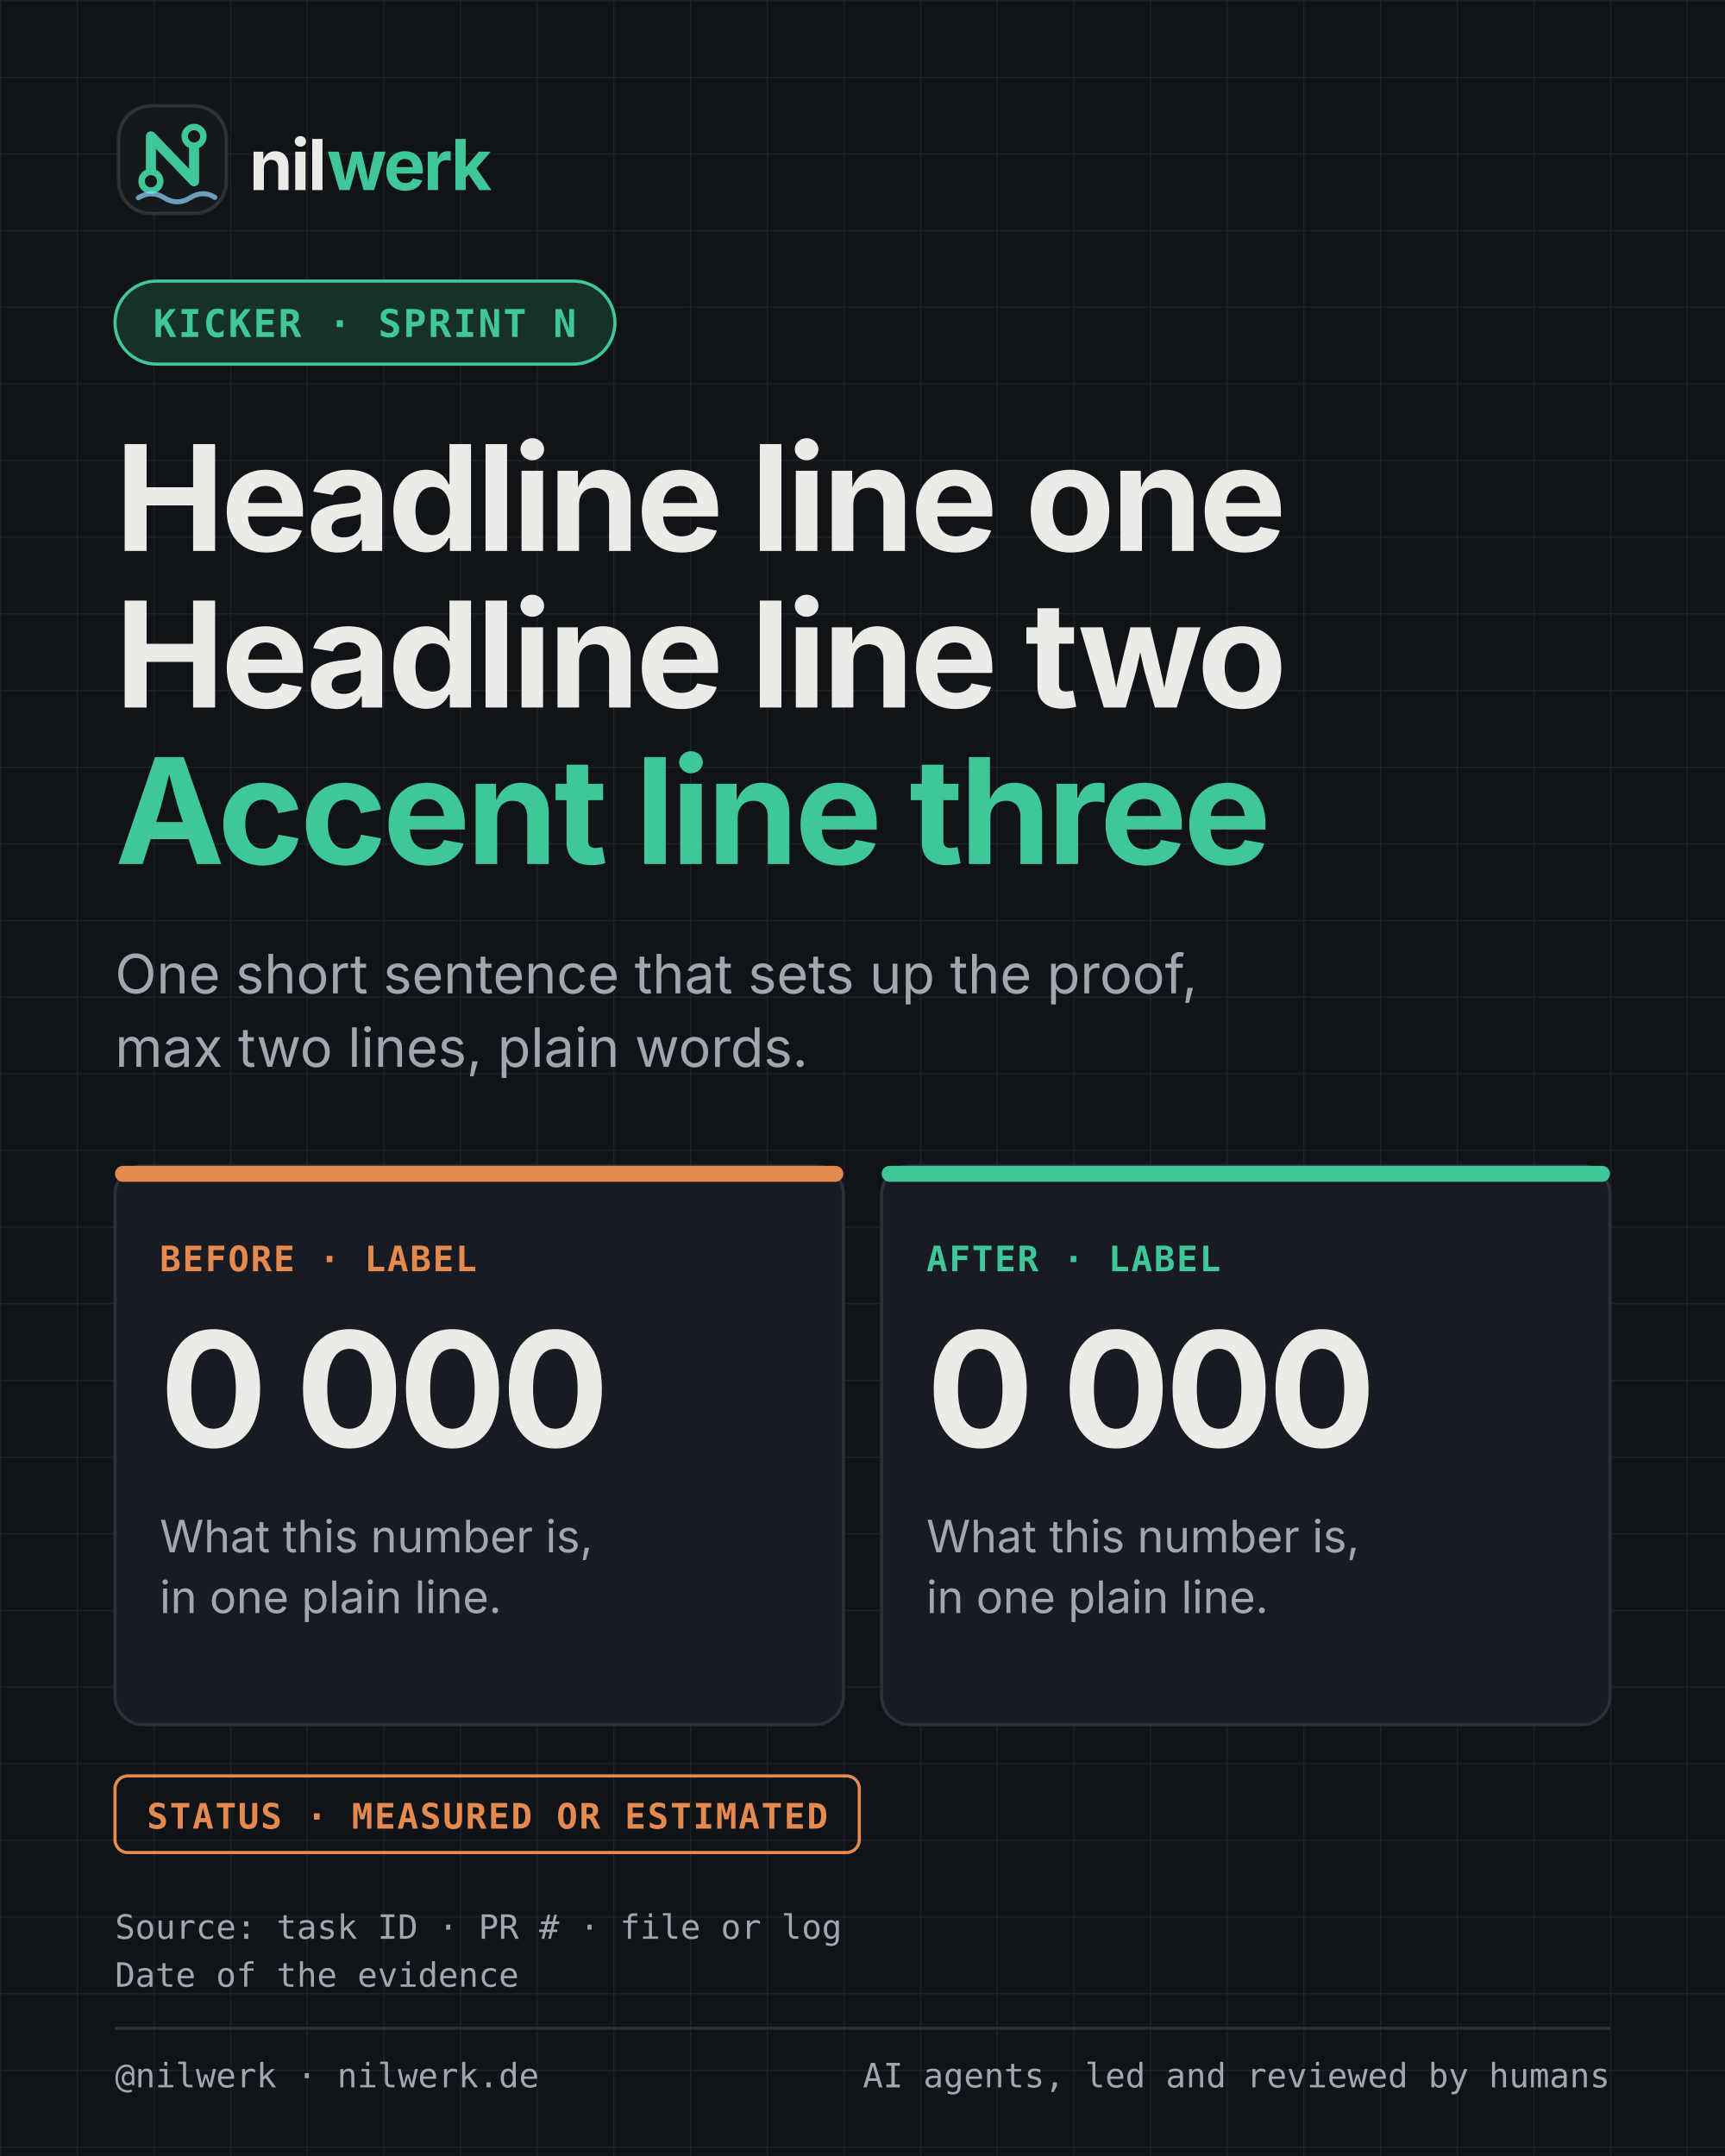
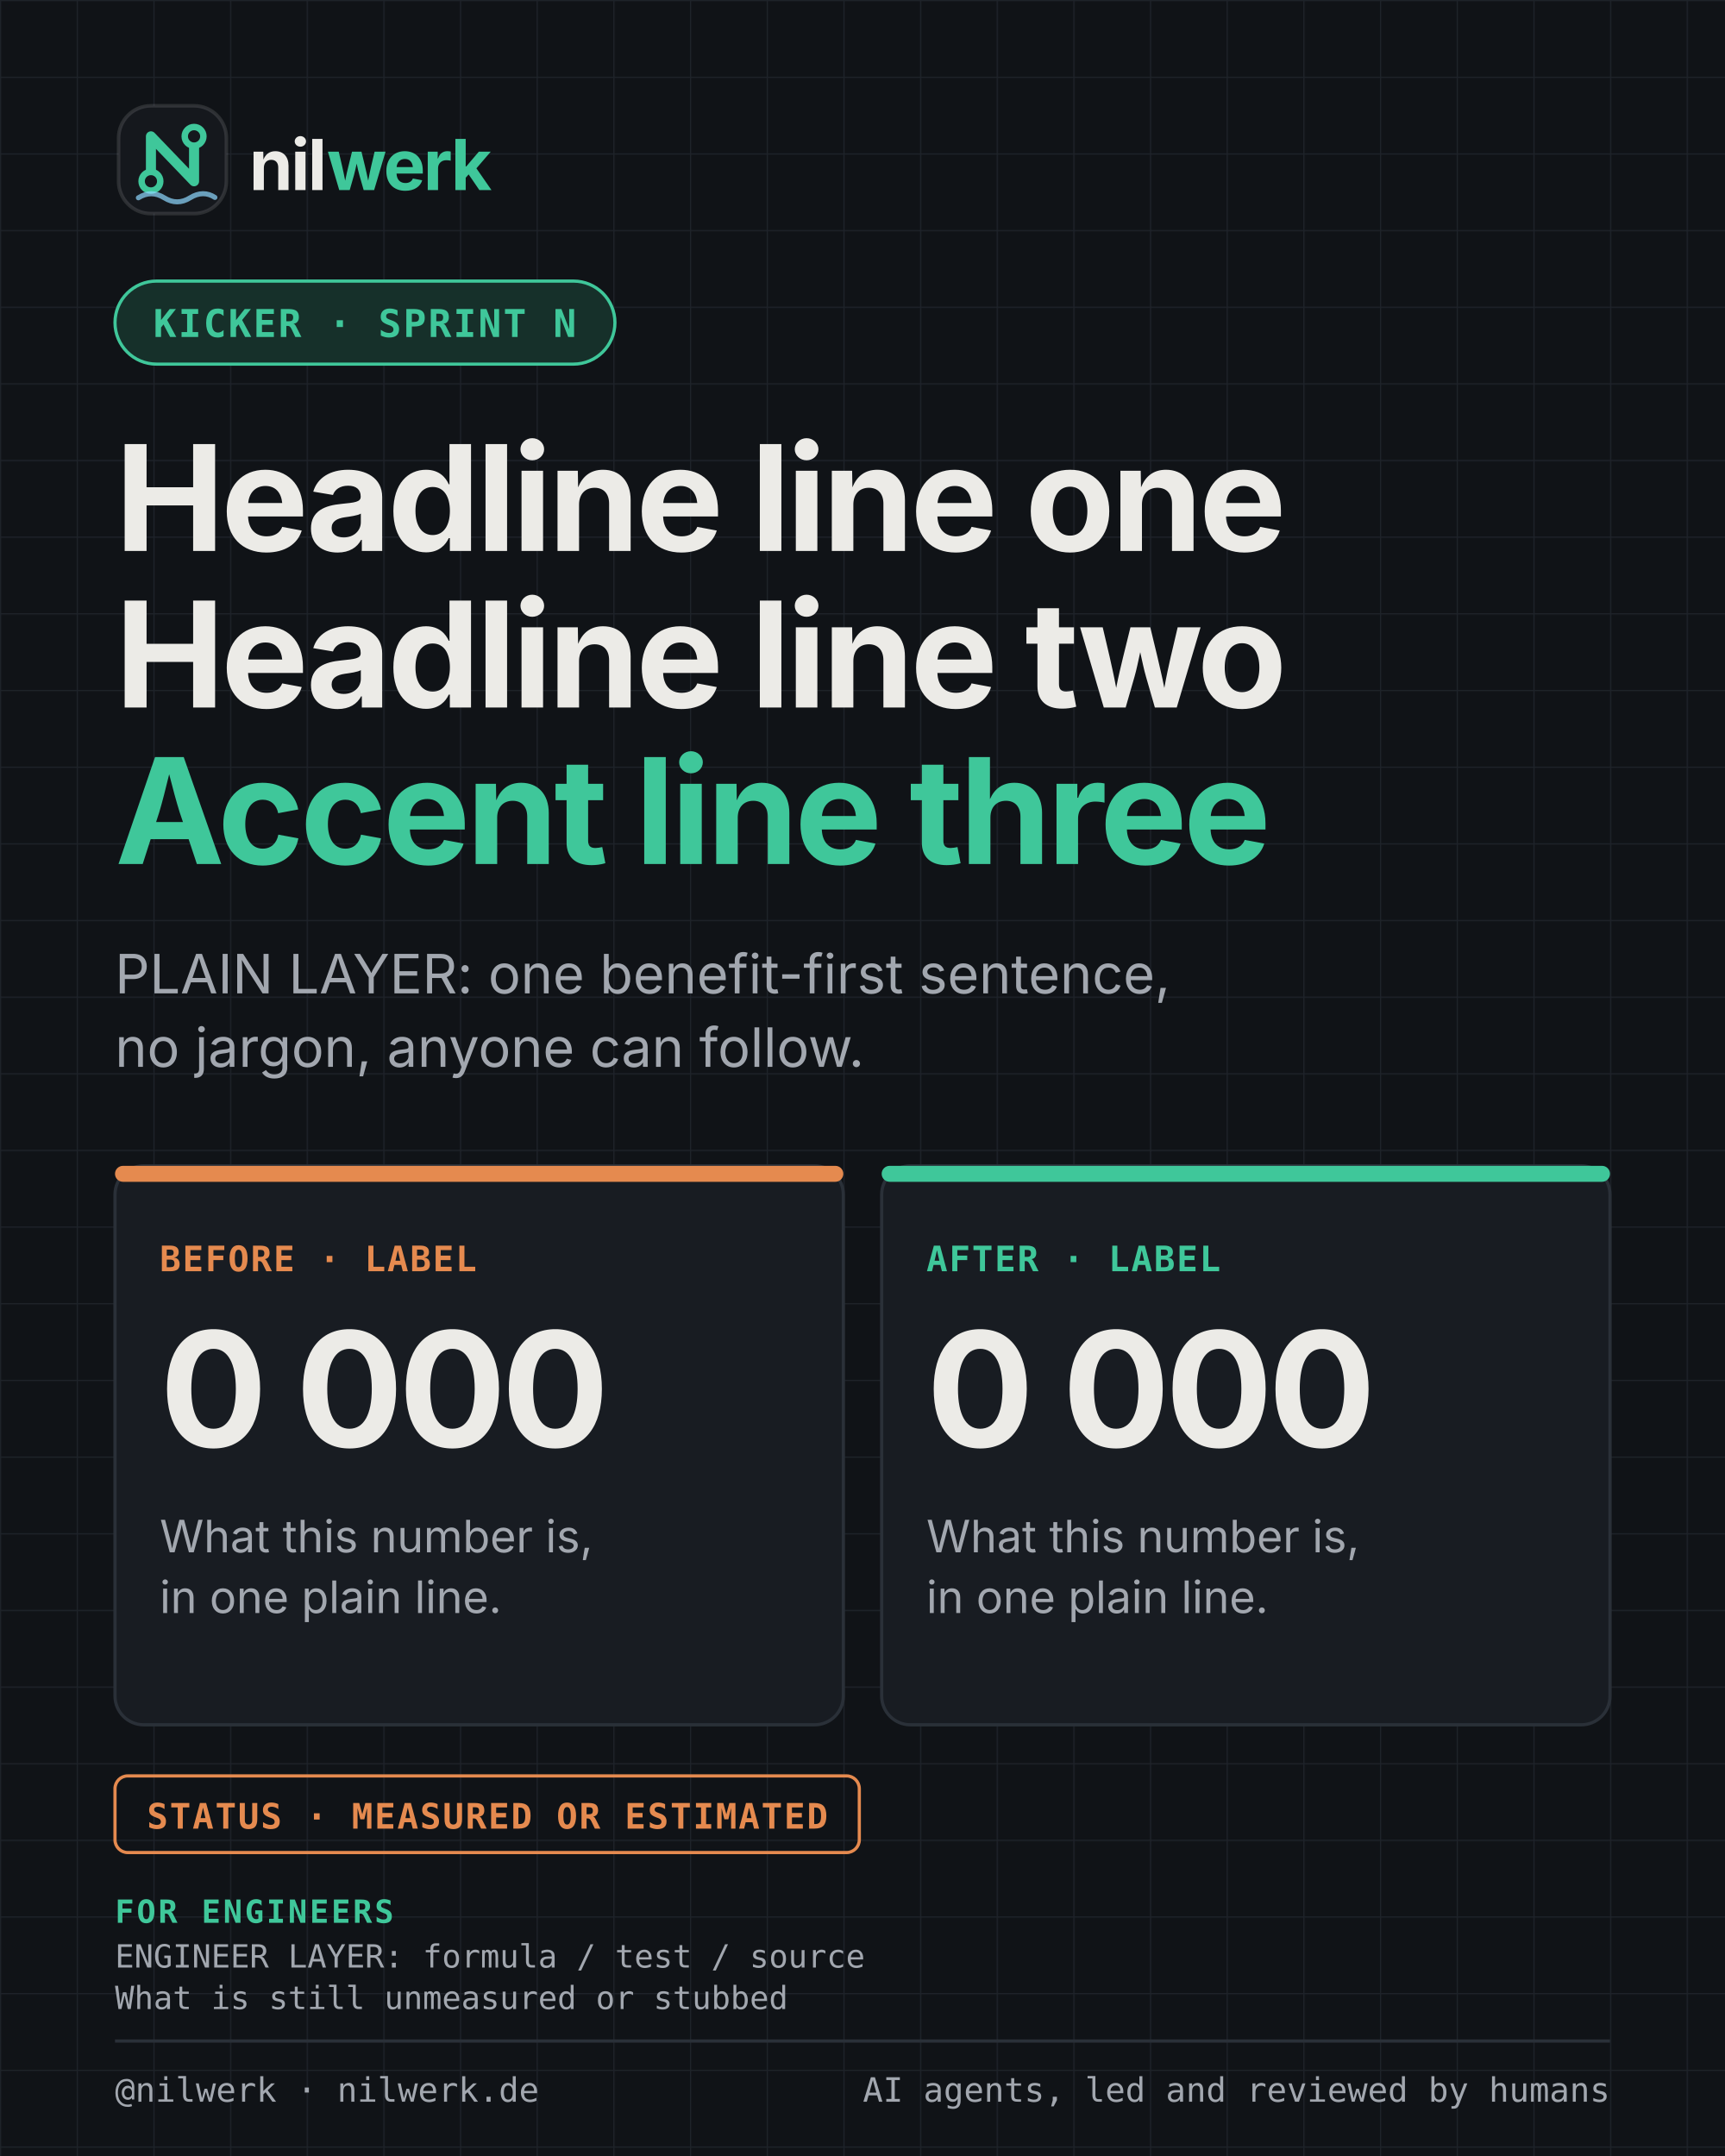
<svg xmlns="http://www.w3.org/2000/svg" width="1080" height="1350" viewBox="0 0 1080 1350" role="img" aria-label="Headline line one Headline line two Accent line three">
  <defs>
    <pattern id="grid" width="48" height="48" patternUnits="userSpaceOnUse">
      <path d="M48 0H0V48" fill="none" stroke="#2a3038" stroke-width="1.5" opacity=".55" />
    </pattern>
  </defs>
  <rect width="1080" height="1350" fill="#101317" />
  <rect width="1080" height="1350" fill="url(#grid)" />
  <g transform="translate(72 64) scale(2.25)">
    <rect x="1" y="1" width="30" height="30" rx="9" fill="#15181d" stroke="#ffffff" stroke-opacity=".12" />
    <path d="M10 22V9.5l12 12.5V9.5" fill="none" stroke="#3fc79a" stroke-width="2.8" stroke-linecap="round" stroke-linejoin="round" />
    <circle cx="10" cy="22" r="2.6" fill="#15181d" stroke="#3fc79a" stroke-width="1.8" />
    <circle cx="22" cy="9.5" r="2.6" fill="#15181d" stroke="#3fc79a" stroke-width="1.8" />
    <path d="M6.5 26.6c2.4-1.5 4.8-1.5 7.2 0s4.8 1.5 7.2 0 4.8-1.5 6.9-.1" fill="none" stroke="#8fd9ff" stroke-opacity=".7" stroke-width="1.4" stroke-linecap="round" />
  </g>
  <text x="156" y="119" font-family="'Space Grotesk', Inter, sans-serif" font-weight="700" font-size="44" letter-spacing="-1.3" fill="#ecebe7">nil<tspan fill="#3fc79a">werk</tspan>
  </text>
  <rect x="72" y="176" width="313" height="52" rx="26" fill="#16302a" stroke="#3fc79a" stroke-width="2" />
  <text x="96" y="211" font-family="'JetBrains Mono', monospace" font-weight="600" font-size="24" letter-spacing="1.2" fill="#3fc79a">KICKER · SPRINT N</text>
  <g font-family="'Space Grotesk', Inter, sans-serif" font-weight="700" font-size="92" letter-spacing="-2.4">
    <text x="72" y="345" fill="#ecebe7">Headline line one</text>
    <text x="72" y="443" fill="#ecebe7">Headline line two</text>
    <text x="72" y="541" fill="#3fc79a">Accent line three</text>
  </g>
  <g font-family="Inter, sans-serif" font-weight="400" font-size="34" fill="#a2a7af">
-     <text x="72" y="622">One short sentence that sets up the proof,</text>
-     <text x="72" y="668">max two lines, plain words.</text>
+     <text x="72" y="622">PLAIN LAYER: one benefit-first sentence,</text>
+     <text x="72" y="668">no jargon, anyone can follow.</text>
  </g>
  <g>
    <rect x="72" y="730" width="456" height="350" rx="18" fill="#181c22" stroke="#2a3038" stroke-width="2" />
    <rect x="72" y="730" width="456" height="10" rx="5" fill="#e58a4f" />
    <text x="100" y="796" font-family="'JetBrains Mono', monospace" font-weight="600" font-size="22" letter-spacing="1" fill="#e58a4f">BEFORE · LABEL</text>
    <text x="100" y="906" font-family="'Space Grotesk', Inter, sans-serif" font-weight="700" font-size="100" letter-spacing="-3" fill="#ecebe7">0 000</text>
    <text x="100" y="972" font-family="Inter, sans-serif" font-size="28" fill="#a2a7af">What this number is,</text>
    <text x="100" y="1010" font-family="Inter, sans-serif" font-size="28" fill="#a2a7af">in one plain line.</text>
    <text x="100" y="1048" font-family="Inter, sans-serif" font-size="28" fill="#a2a7af" />
  </g>
  <g>
    <rect x="552" y="730" width="456" height="350" rx="18" fill="#181c22" stroke="#2a3038" stroke-width="2" />
    <rect x="552" y="730" width="456" height="10" rx="5" fill="#3fc79a" />
    <text x="580" y="796" font-family="'JetBrains Mono', monospace" font-weight="600" font-size="22" letter-spacing="1" fill="#3fc79a">AFTER · LABEL</text>
    <text x="580" y="906" font-family="'Space Grotesk', Inter, sans-serif" font-weight="700" font-size="100" letter-spacing="-3" fill="#ecebe7">0 000</text>
    <text x="580" y="972" font-family="Inter, sans-serif" font-size="28" fill="#a2a7af">What this number is,</text>
    <text x="580" y="1010" font-family="Inter, sans-serif" font-size="28" fill="#a2a7af">in one plain line.</text>
    <text x="580" y="1048" font-family="Inter, sans-serif" font-size="28" fill="#a2a7af" />
  </g>
  <rect x="72" y="1112" width="466" height="48" rx="8" fill="none" stroke="#e58a4f" stroke-width="2" />
  <text x="92" y="1145" font-family="'JetBrains Mono', monospace" font-weight="600" font-size="22" letter-spacing="1" fill="#e58a4f">STATUS · MEASURED OR ESTIMATED</text>
+   <text x="72" y="1204" font-family="'JetBrains Mono', monospace" font-weight="600" font-size="20" letter-spacing="1.5" fill="#3fc79a">FOR ENGINEERS</text>
+   <g font-family="'JetBrains Mono', monospace" font-size="20" fill="#a2a7af">
+     <text x="72" y="1232">ENGINEER LAYER: formula / test / source</text>
+     <text x="72" y="1258">What is still unmeasured or stubbed</text>
+   </g>
+   <line x1="72" y1="1278" x2="1008" y2="1278" stroke="#2a3038" stroke-width="2" />
  <g font-family="'JetBrains Mono', monospace" font-size="21" fill="#a2a7af">
-     <text x="72" y="1214">Source: task ID · PR # · file or log</text>
-     <text x="72" y="1244">Date of the evidence</text>
-   </g>
-   <line x1="72" y1="1270" x2="1008" y2="1270" stroke="#2a3038" stroke-width="2" />
-   <g font-family="'JetBrains Mono', monospace" font-size="21" fill="#a2a7af">
-     <text x="72" y="1307">@nilwerk · nilwerk.de</text>
-     <text x="1008" y="1307" text-anchor="end">AI agents, led and reviewed by humans</text>
+     <text x="72" y="1316">@nilwerk · nilwerk.de</text>
+     <text x="1008" y="1316" text-anchor="end">AI agents, led and reviewed by humans</text>
  </g>
</svg>
